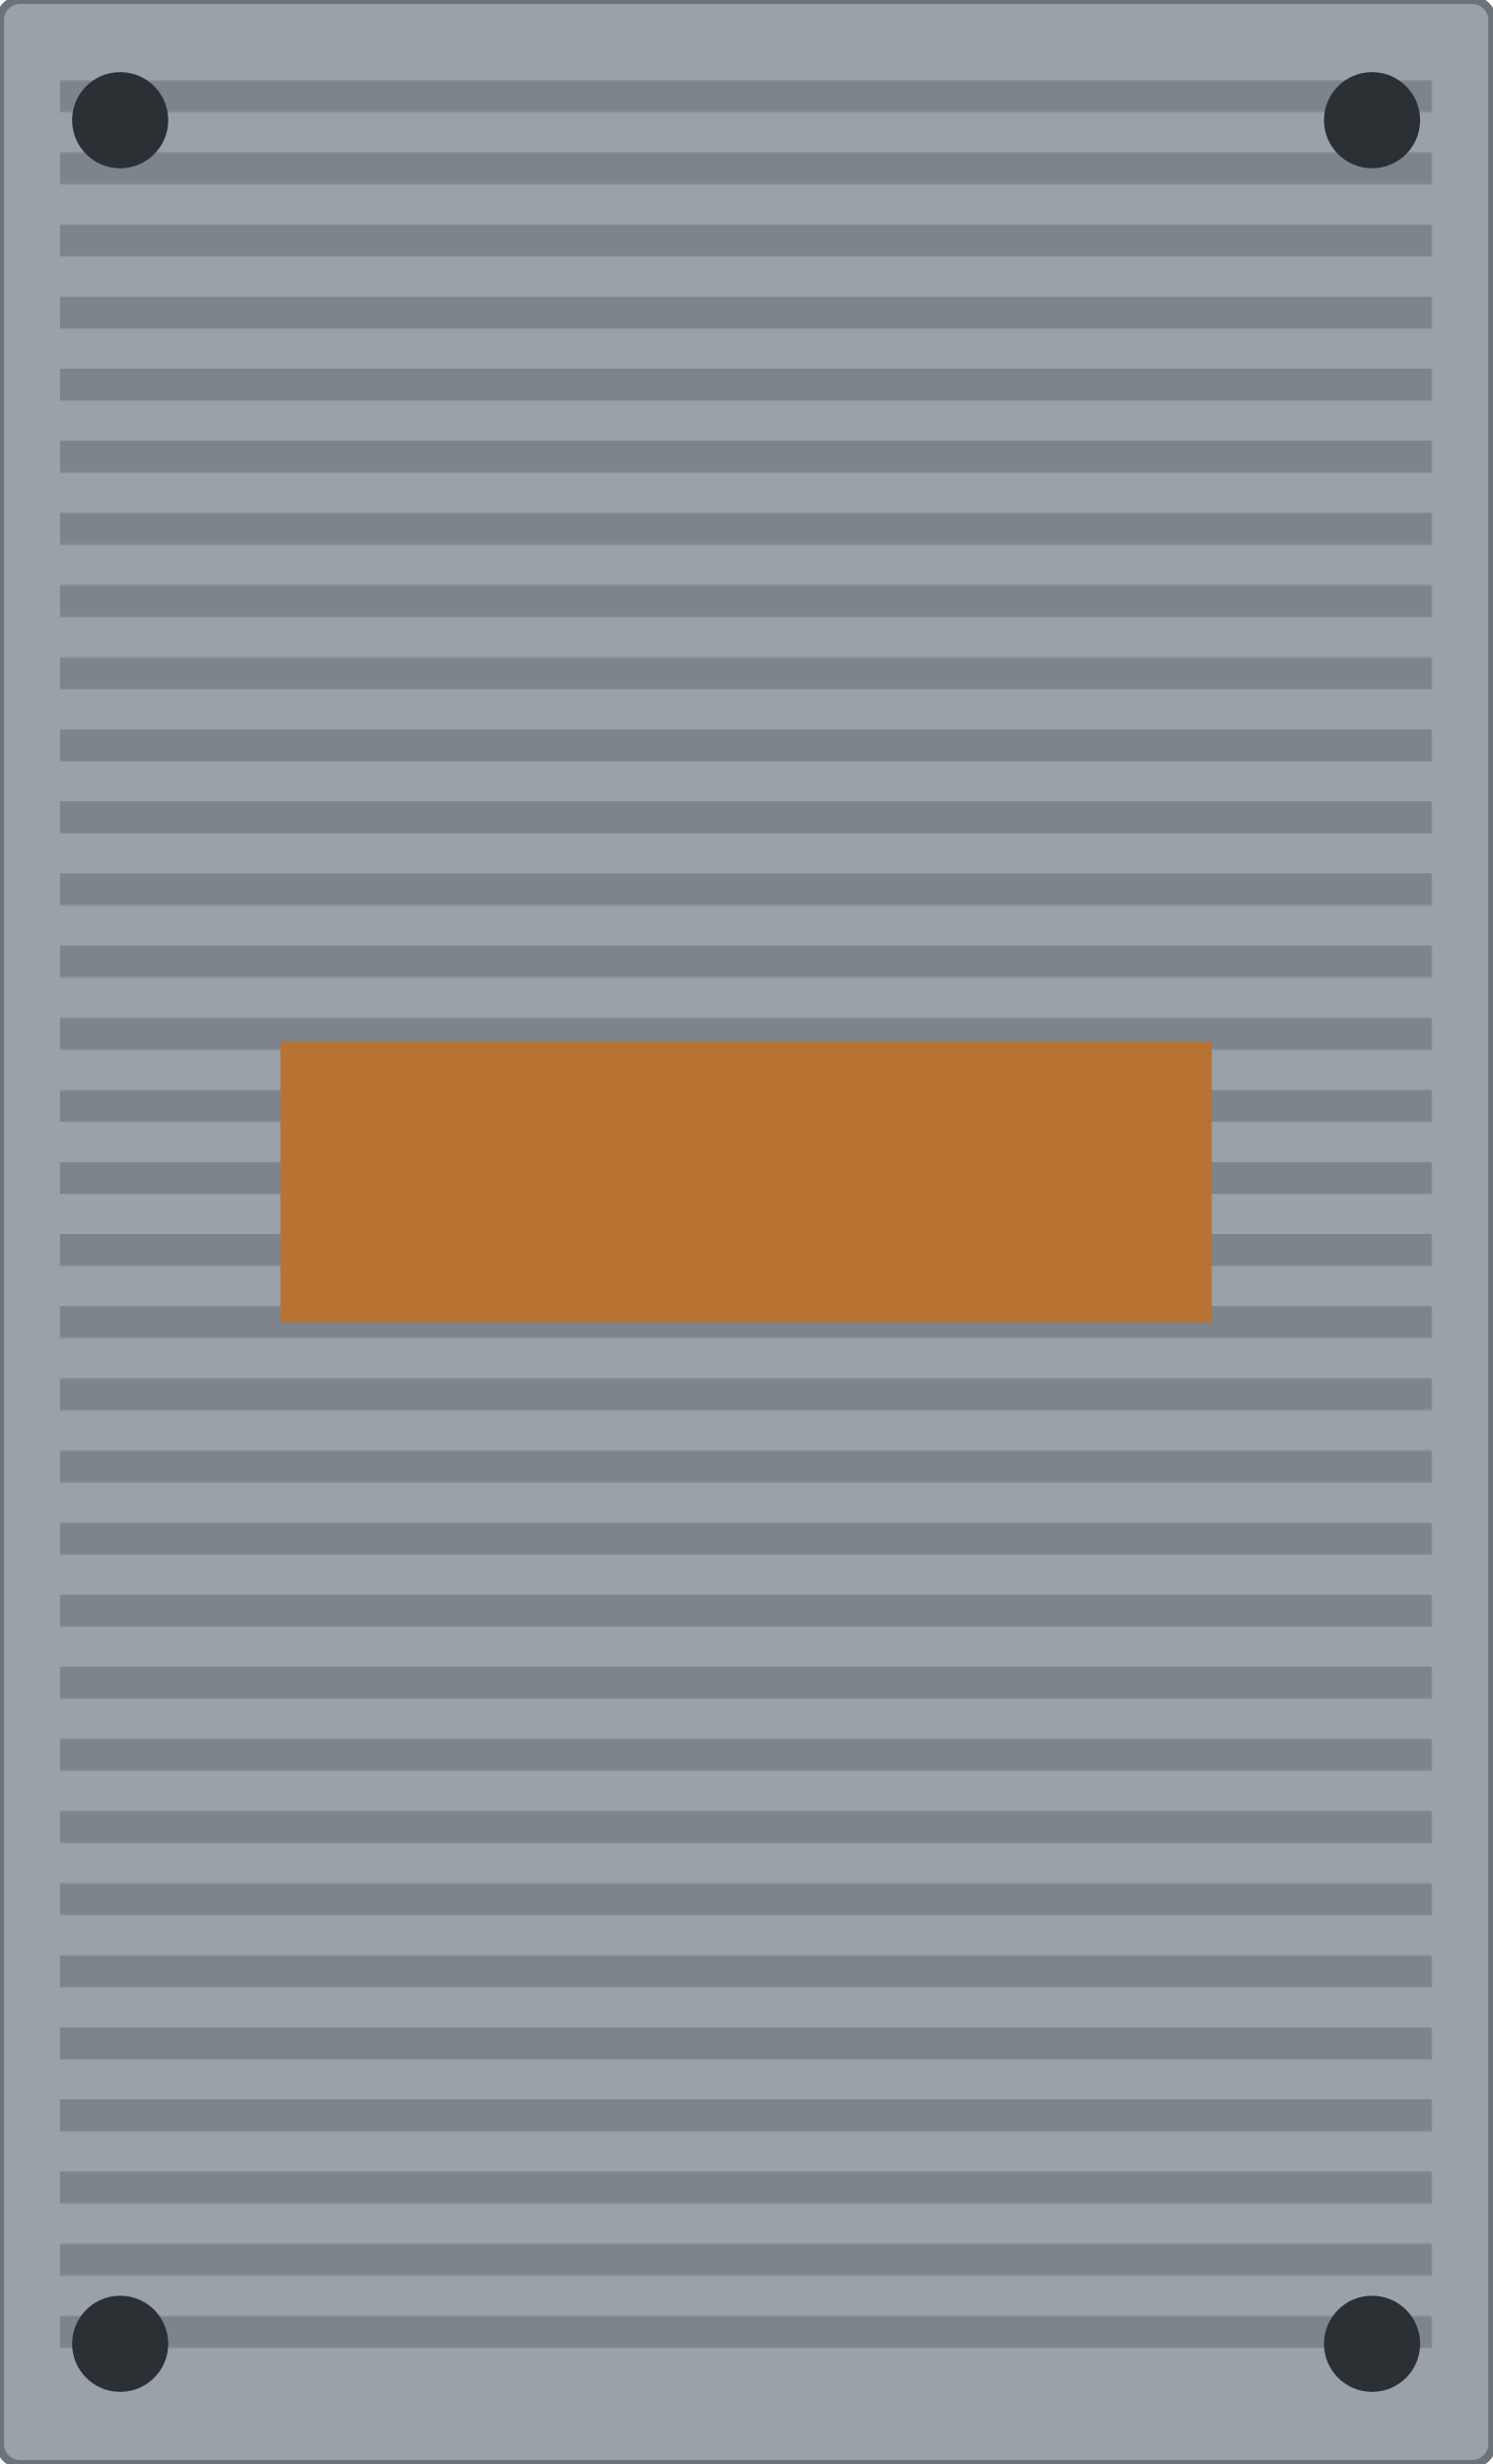
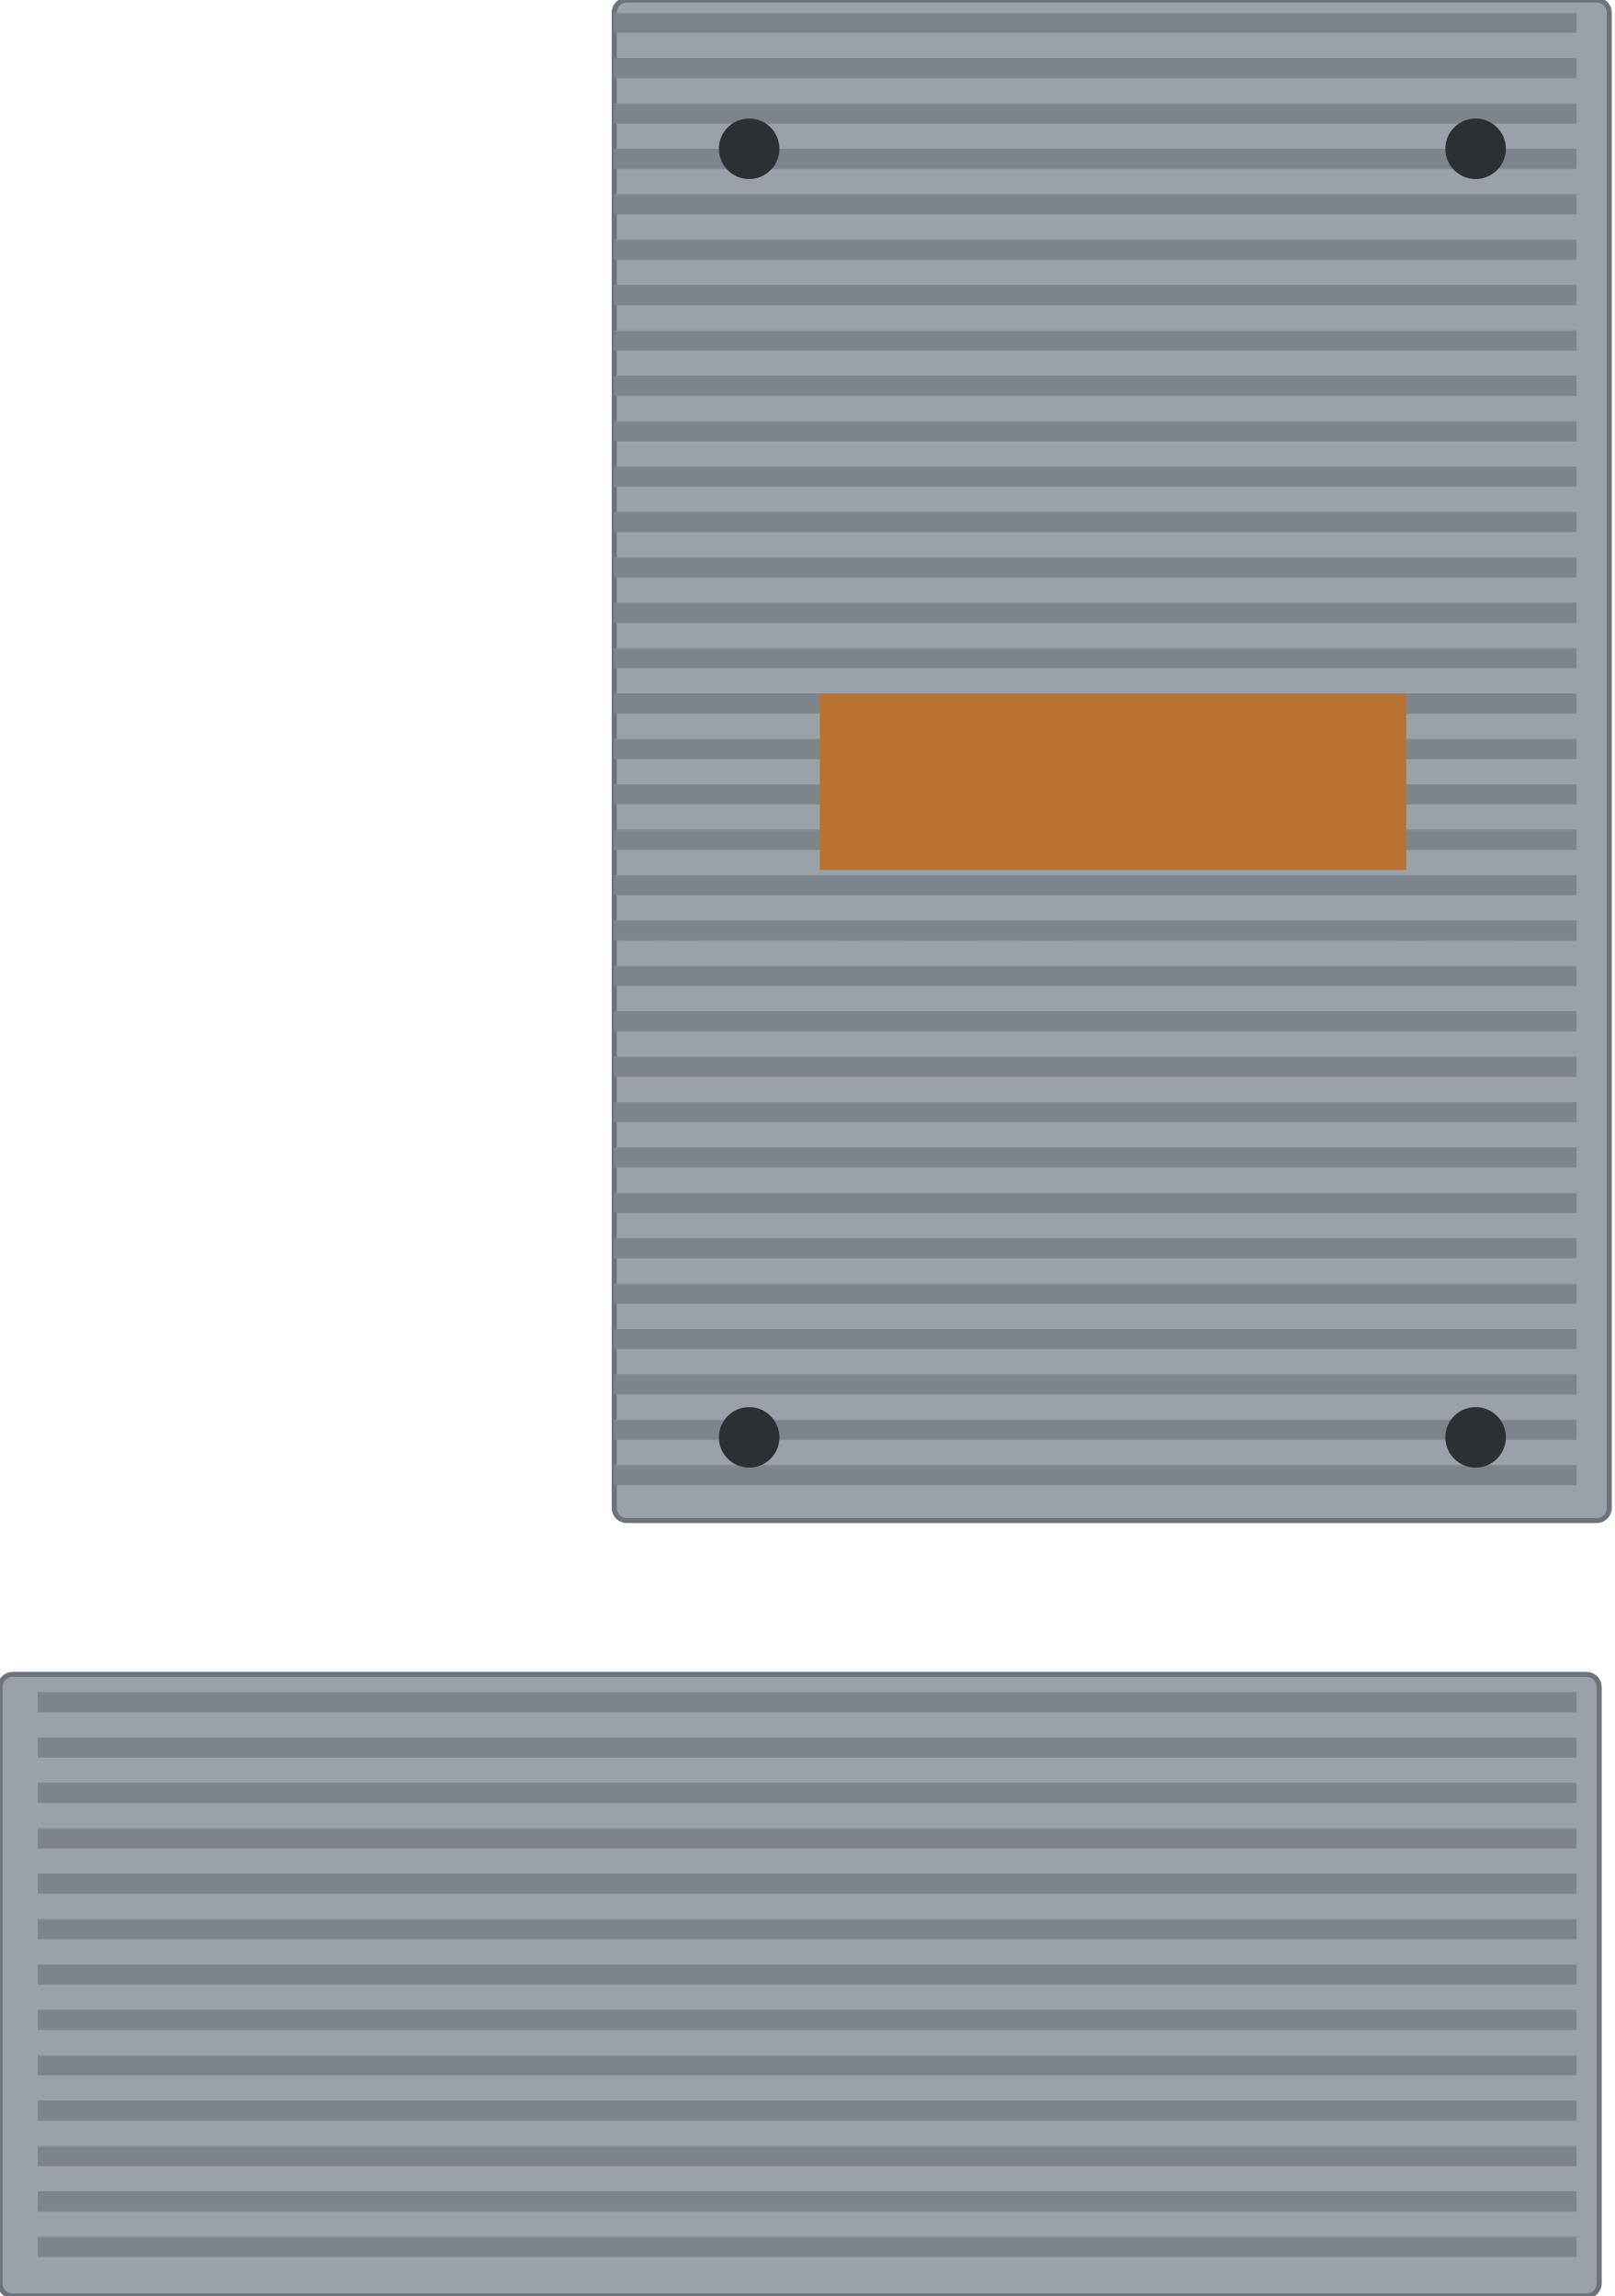
- <svg xmlns="http://www.w3.org/2000/svg" width="74.5mm" height="123.0mm" viewBox="0 0 74.5 123.0">
+ <svg xmlns="http://www.w3.org/2000/svg" width="128.0mm" height="182.1mm" viewBox="0 0 128.0 182.1">
  <defs>
-     <pattern id="fins" x="0" y="4" width="74.5" height="3.6" patternUnits="userSpaceOnUse">
-       <rect x="3" y="0" width="68.5" height="1.6" fill="#7d848b" />
+     <pattern id="fins" x="0" y="1" width="128.0" height="3.6" patternUnits="userSpaceOnUse">
+       <rect x="3" y="0" width="122.0" height="1.6" fill="#7d848b" />
    </pattern>
  </defs>
-   <rect id="block" x="0" y="0" width="74.5" height="123.0" rx="1" fill="#9aa1a8" stroke="#6d737a" stroke-width="0.4" />
-   <rect x="0" y="4" width="74.5" height="115" fill="url(#fins)" />
-   <rect x="14" y="52" width="46.5" height="14" fill="#b87333" />
-   <circle cx="6" cy="6" r="2.4" fill="#2b3035" />
-   <circle cx="68.5" cy="6" r="2.4" fill="#2b3035" />
-   <circle cx="6" cy="117" r="2.4" fill="#2b3035" />
-   <circle cx="68.5" cy="117" r="2.4" fill="#2b3035" />
+   <g id="block">
+     <rect x="48.7" y="0" width="78.9" height="120.6" rx="1" fill="#9aa1a8" stroke="#6d737a" stroke-width="0.4" />
+     <rect x="48.7" y="1" width="78.9" height="118.6" fill="url(#fins)" />
+     <rect x="65.0" y="55.0" width="46.5" height="14" fill="#b87333" />
+     <circle cx="117.0" cy="11.8" r="2.4" fill="#2b3035" />
+     <circle cx="59.4" cy="11.8" r="2.4" fill="#2b3035" />
+     <circle cx="117.0" cy="114.0" r="2.4" fill="#2b3035" />
+     <circle cx="59.4" cy="114.0" r="2.4" fill="#2b3035" />
+   </g>
+   <g id="pack">
+     <rect x="0" y="132.8" width="126.8" height="49.3" rx="1" fill="#9aa1a8" stroke="#6d737a" stroke-width="0.4" />
+     <rect x="0" y="134.0" width="126.8" height="47.0" fill="url(#fins)" />
+   </g>
</svg>
